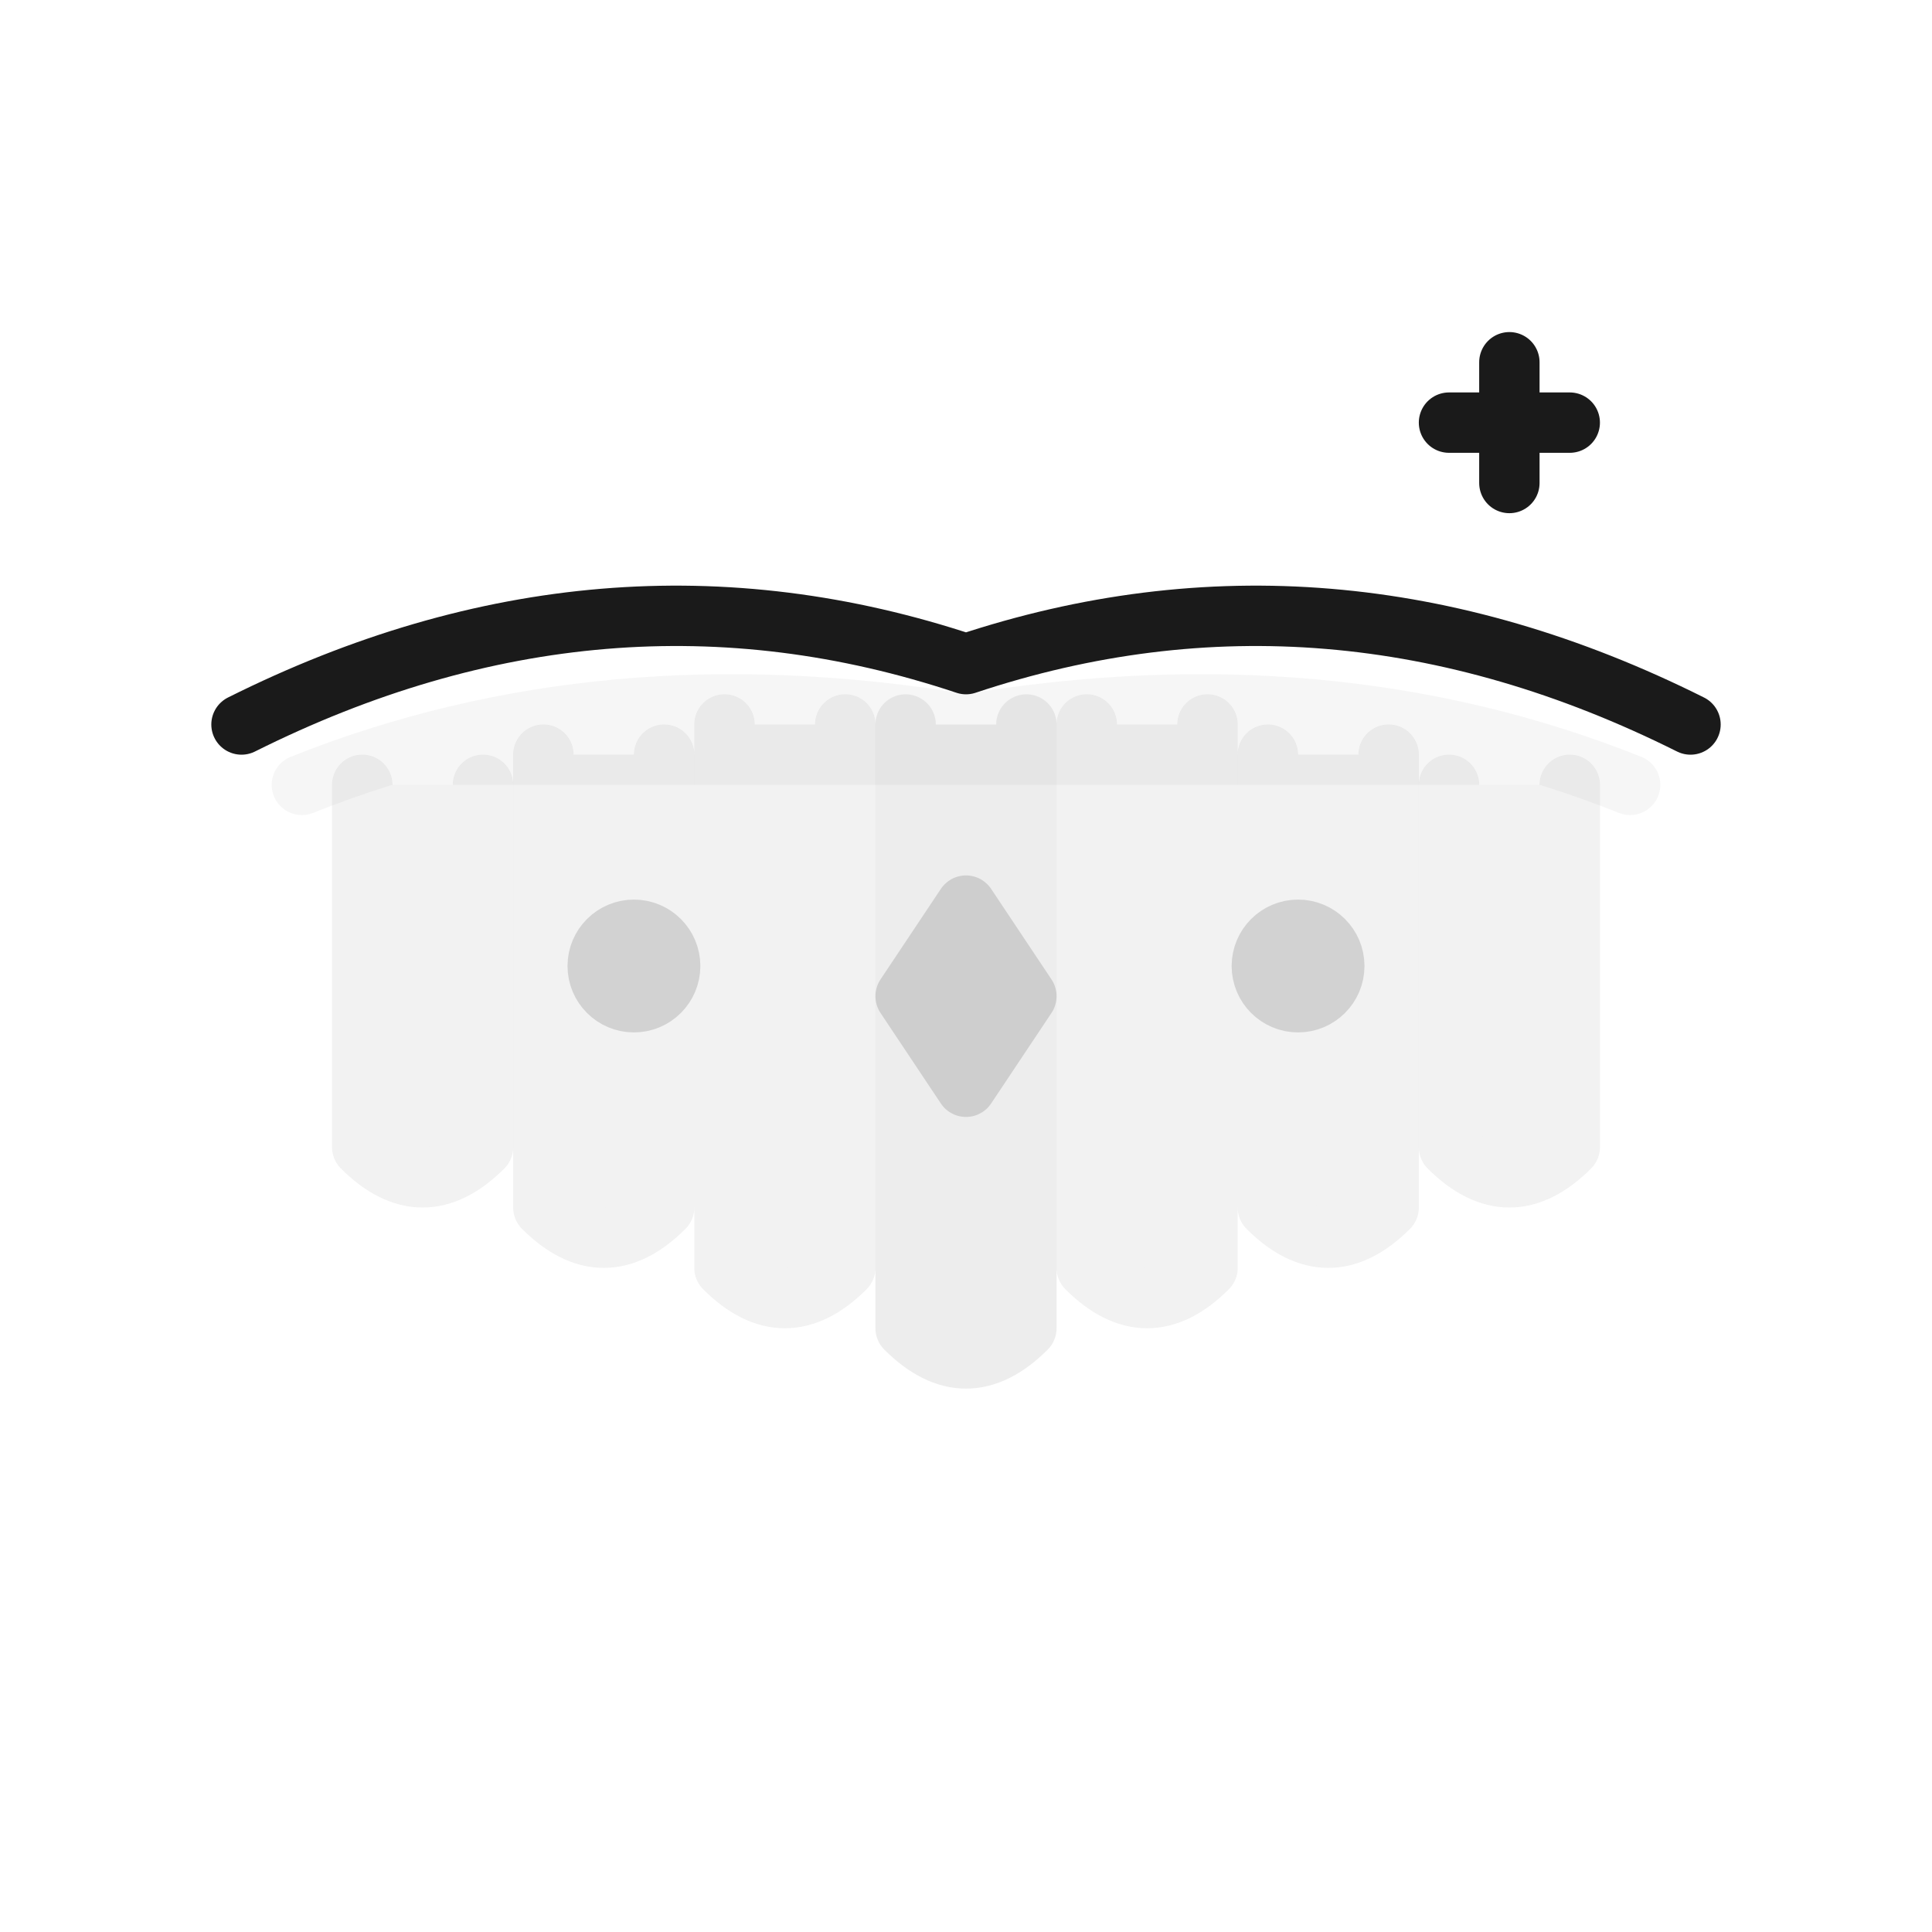
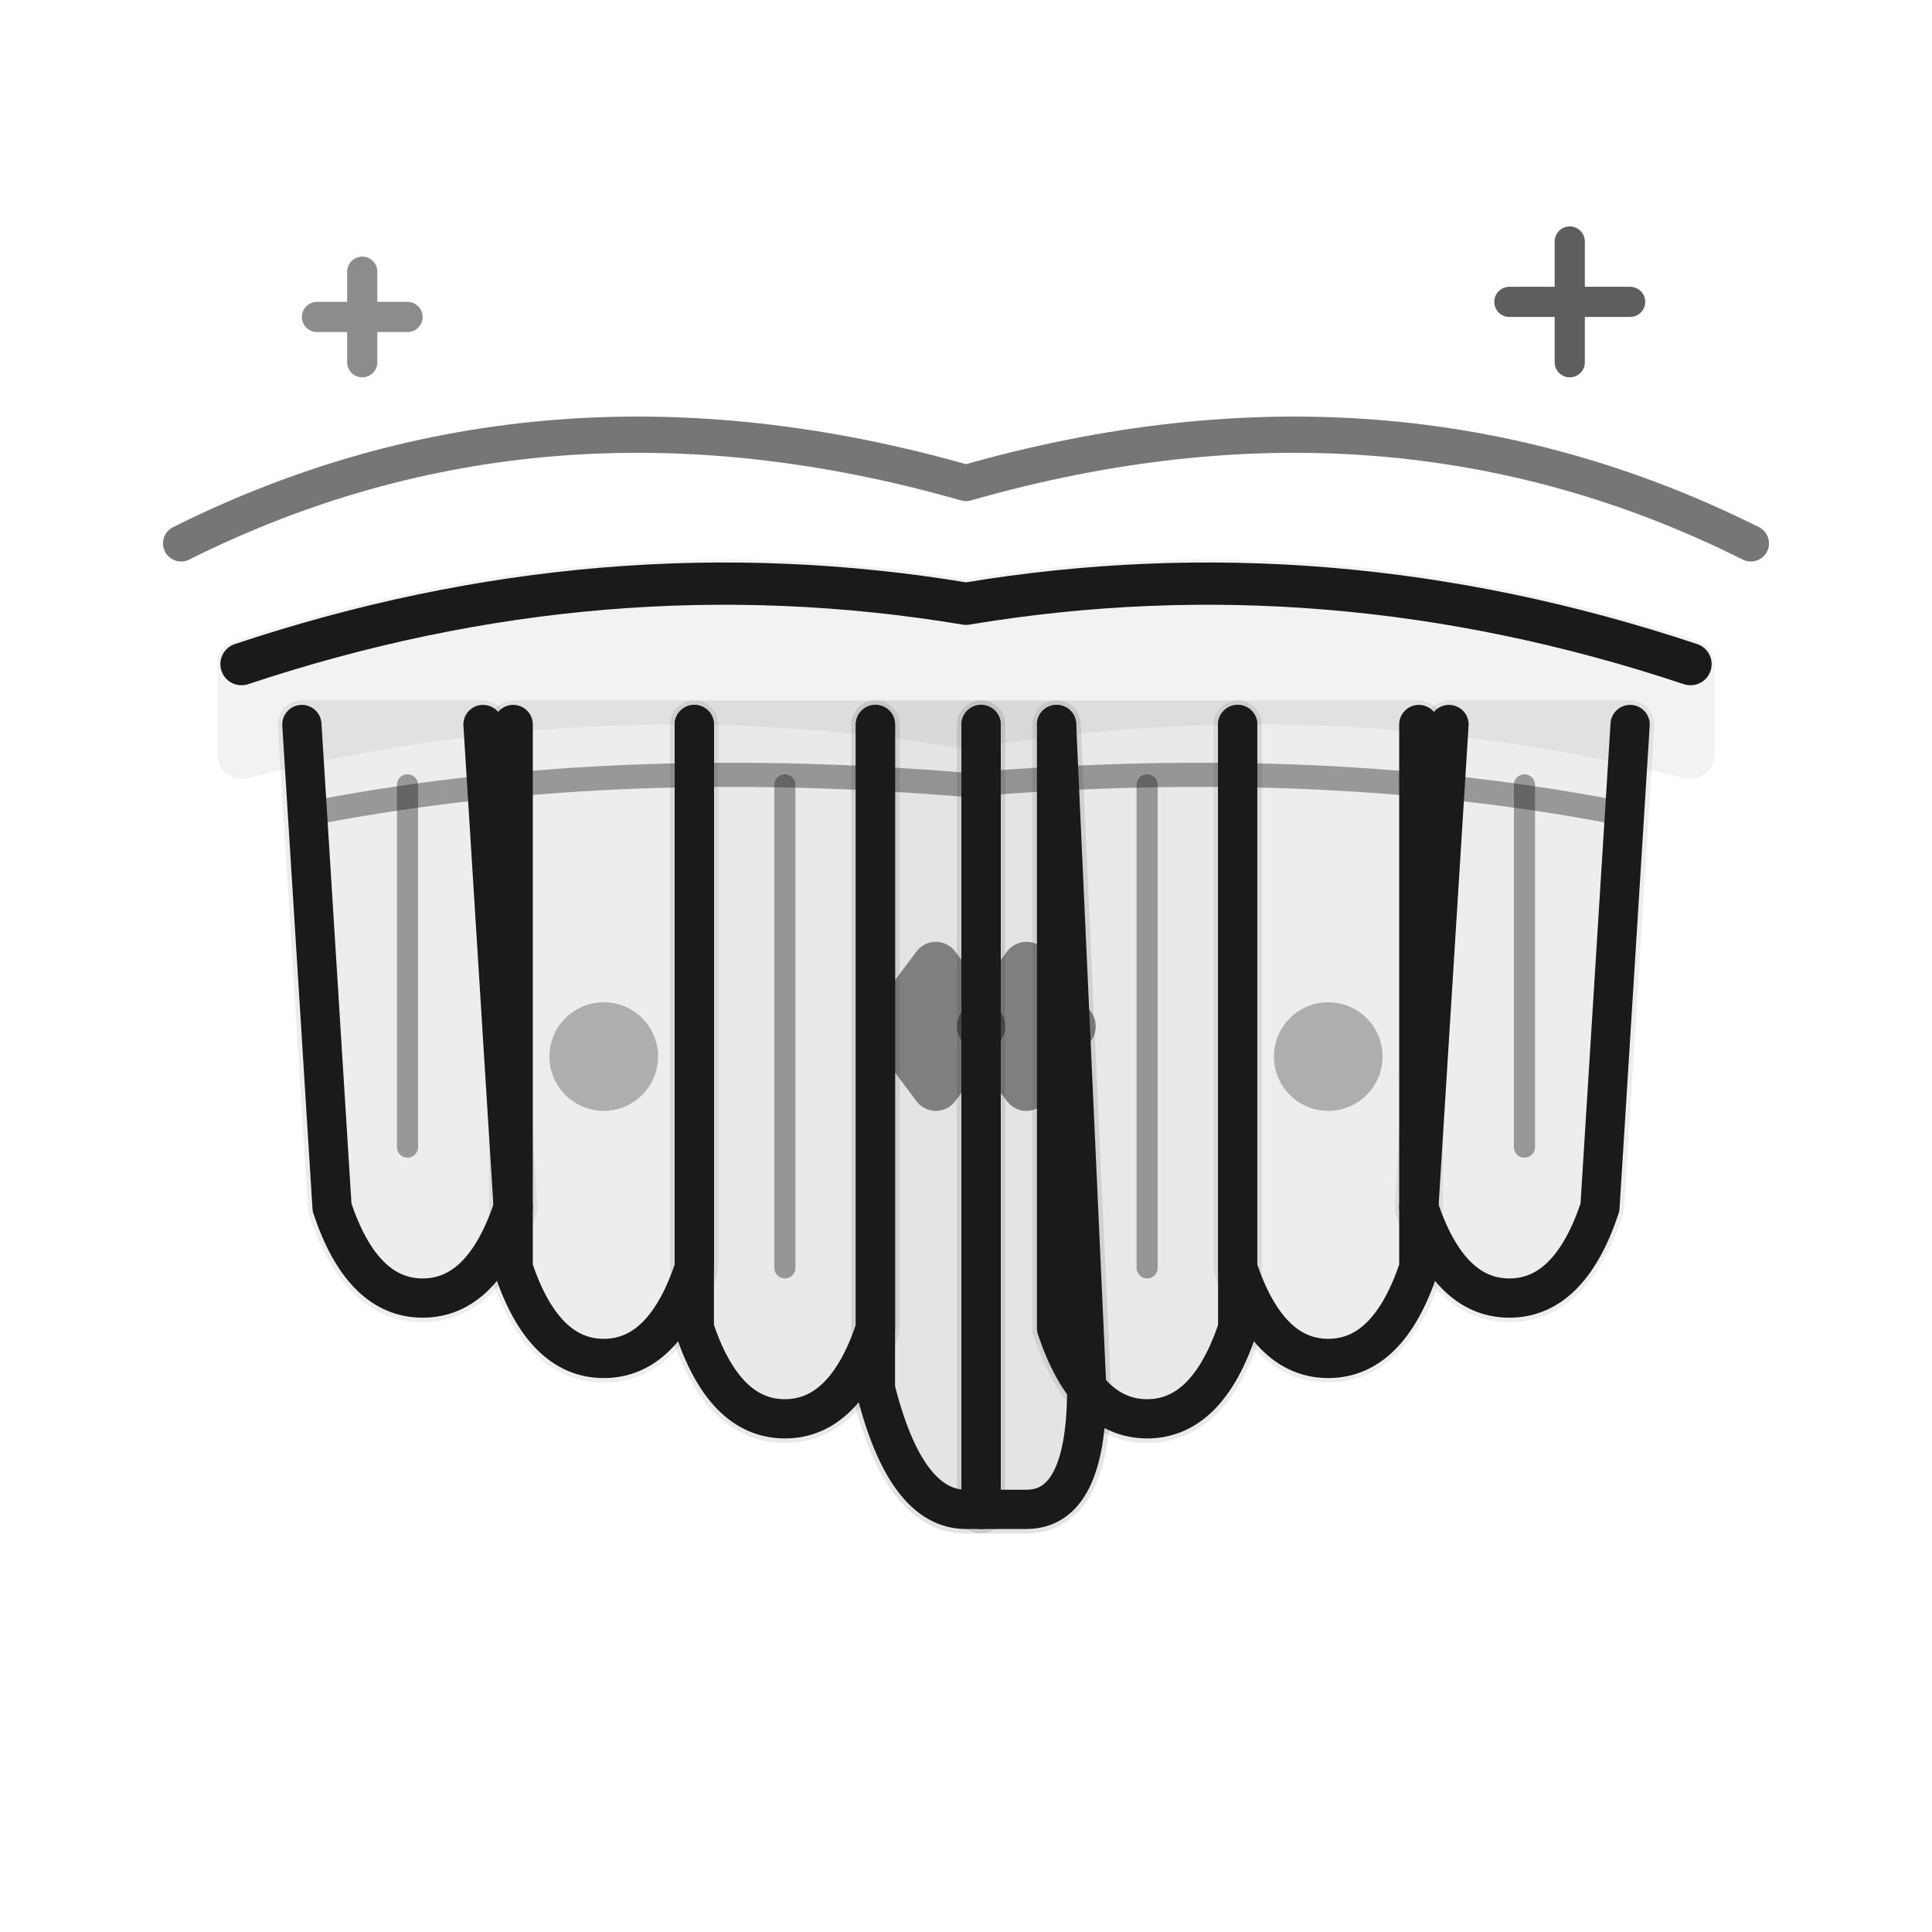
- <svg xmlns="http://www.w3.org/2000/svg" viewBox="0 0 64 64" fill="none" stroke="#1a1a1a" stroke-width="2" stroke-linecap="round" stroke-linejoin="round">
-   <path d="M8 24 Q20 18 32 22 Q44 18 56 24" />
-   <path d="M10 26 Q20 22 32 24 Q44 22 54 26" fill="#1a1a1a" opacity="0.04" />
-   <path d="M12 26 L12 38 Q14 40 16 38 L16 26" fill="#1a1a1a" opacity="0.06" />
-   <path d="M18 25 L18 40 Q20 42 22 40 L22 25" fill="#1a1a1a" opacity="0.06" />
-   <path d="M24 24 L24 42 Q26 44 28 42 L28 24" fill="#1a1a1a" opacity="0.06" />
-   <path d="M30 24 L30 44 Q32 46 34 44 L34 24" fill="#1a1a1a" opacity="0.08" />
-   <path d="M36 24 L36 42 Q38 44 40 42 L40 24" fill="#1a1a1a" opacity="0.06" />
-   <path d="M42 25 L42 40 Q44 42 46 40 L46 25" fill="#1a1a1a" opacity="0.06" />
-   <path d="M48 26 L48 38 Q50 40 52 38 L52 26" fill="#1a1a1a" opacity="0.06" />
-   <polygon points="32,30 34,33 32,36 30,33" fill="#1a1a1a" opacity="0.15" />
-   <circle cx="21" cy="32" r="1.2" fill="#1a1a1a" opacity="0.15" />
-   <circle cx="43" cy="32" r="1.2" fill="#1a1a1a" opacity="0.15" />
-   <line x1="50" y1="16" x2="50" y2="12" />
-   <line x1="48" y1="14" x2="52" y2="14" />
+ <svg xmlns="http://www.w3.org/2000/svg" viewBox="0 0 64 64" fill="none" stroke="#1a1a1a" stroke-width="1.6" stroke-linecap="round" stroke-linejoin="round">
+   <path d="M6 18 Q18 12 32 16 Q46 12 58 18" stroke-width="1.2" opacity="0.6" />
+   <path d="M8 22 Q20 18 32 20 Q44 18 56 22" stroke-width="1.4" />
+   <path d="M8 22 Q20 18 32 20 Q44 18 56 22 L56 25 Q44 22 32 24 Q20 22 8 25 Z" fill="#1a1a1a" opacity="0.06" />
+   <path d="M10 24 L11 40 Q12 43 14 43 Q16 43 17 40 L16 24 Z" fill="#1a1a1a" opacity="0.08" />
+   <path d="M10 24 L11 40 Q12 43 14 43 Q16 43 17 40 L16 24" stroke-width="1.3" />
+   <line x1="13.5" y1="26" x2="13.5" y2="38" stroke-width="0.7" opacity="0.4" />
+   <path d="M17 24 L17 42 Q18 45 20 45 Q22 45 23 42 L23 24 Z" fill="#1a1a1a" opacity="0.08" />
+   <path d="M17 24 L17 42 Q18 45 20 45 Q22 45 23 42 L23 24" stroke-width="1.3" />
+   <circle cx="20" cy="35" r="1" fill="#1a1a1a" opacity="0.3" />
+   <path d="M23 24 L23 44 Q24 47 26 47 Q28 47 29 44 L29 24 Z" fill="#1a1a1a" opacity="0.1" />
+   <path d="M23 24 L23 44 Q24 47 26 47 Q28 47 29 44 L29 24" stroke-width="1.3" />
+   <line x1="26" y1="26" x2="26" y2="42" stroke-width="0.7" opacity="0.4" />
+   <path d="M29 24 L29 46 Q30 50 32 50 Q32.5 50 32.5 50 L32.5 24 Z" fill="#1a1a1a" opacity="0.12" />
+   <path d="M29 24 L29 46 Q30 50 32 50 Q32.5 50 32.5 50 L32.5 24" stroke-width="1.3" />
+   <polygon points="31,32 32.5,34 31,36 29.5,34" fill="#1a1a1a" opacity="0.5" />
+   <path d="M32.5 24 L32.5 50 Q33.5 50 34 50 Q36 50 36 46 L35 24 Z" fill="#1a1a1a" opacity="0.12" />
+   <path d="M32.5 24 L32.5 50 Q33.5 50 34 50 Q36 50 36 46 L35 24" stroke-width="1.3" />
+   <polygon points="34,32 35.5,34 34,36 32.5,34" fill="#1a1a1a" opacity="0.5" />
+   <path d="M35 24 L35 44 Q36 47 38 47 Q40 47 41 44 L41 24 Z" fill="#1a1a1a" opacity="0.1" />
+   <path d="M35 24 L35 44 Q36 47 38 47 Q40 47 41 44 L41 24" stroke-width="1.3" />
+   <line x1="38" y1="26" x2="38" y2="42" stroke-width="0.7" opacity="0.4" />
+   <path d="M41 24 L41 42 Q42 45 44 45 Q46 45 47 42 L47 24 Z" fill="#1a1a1a" opacity="0.08" />
+   <path d="M41 24 L41 42 Q42 45 44 45 Q46 45 47 42 L47 24" stroke-width="1.3" />
+   <circle cx="44" cy="35" r="1" fill="#1a1a1a" opacity="0.3" />
+   <path d="M48 24 L47 40 Q48 43 50 43 Q52 43 53 40 L54 24 Z" fill="#1a1a1a" opacity="0.08" />
+   <path d="M48 24 L47 40 Q48 43 50 43 Q52 43 53 40 L54 24" stroke-width="1.3" />
+   <line x1="50.5" y1="26" x2="50.5" y2="38" stroke-width="0.7" opacity="0.4" />
+   <path d="M10 27 Q20 25 32 26 Q44 25 54 27" stroke-width="0.8" opacity="0.4" />
+   <g stroke-width="1" opacity="0.7">
+     <line x1="52" y1="12" x2="52" y2="8" />
+     <line x1="50" y1="10" x2="54" y2="10" />
+   </g>
+   <g stroke-width="1" opacity="0.5">
+     <line x1="12" y1="12" x2="12" y2="9" />
+     <line x1="10.5" y1="10.5" x2="13.5" y2="10.5" />
+   </g>
</svg>
